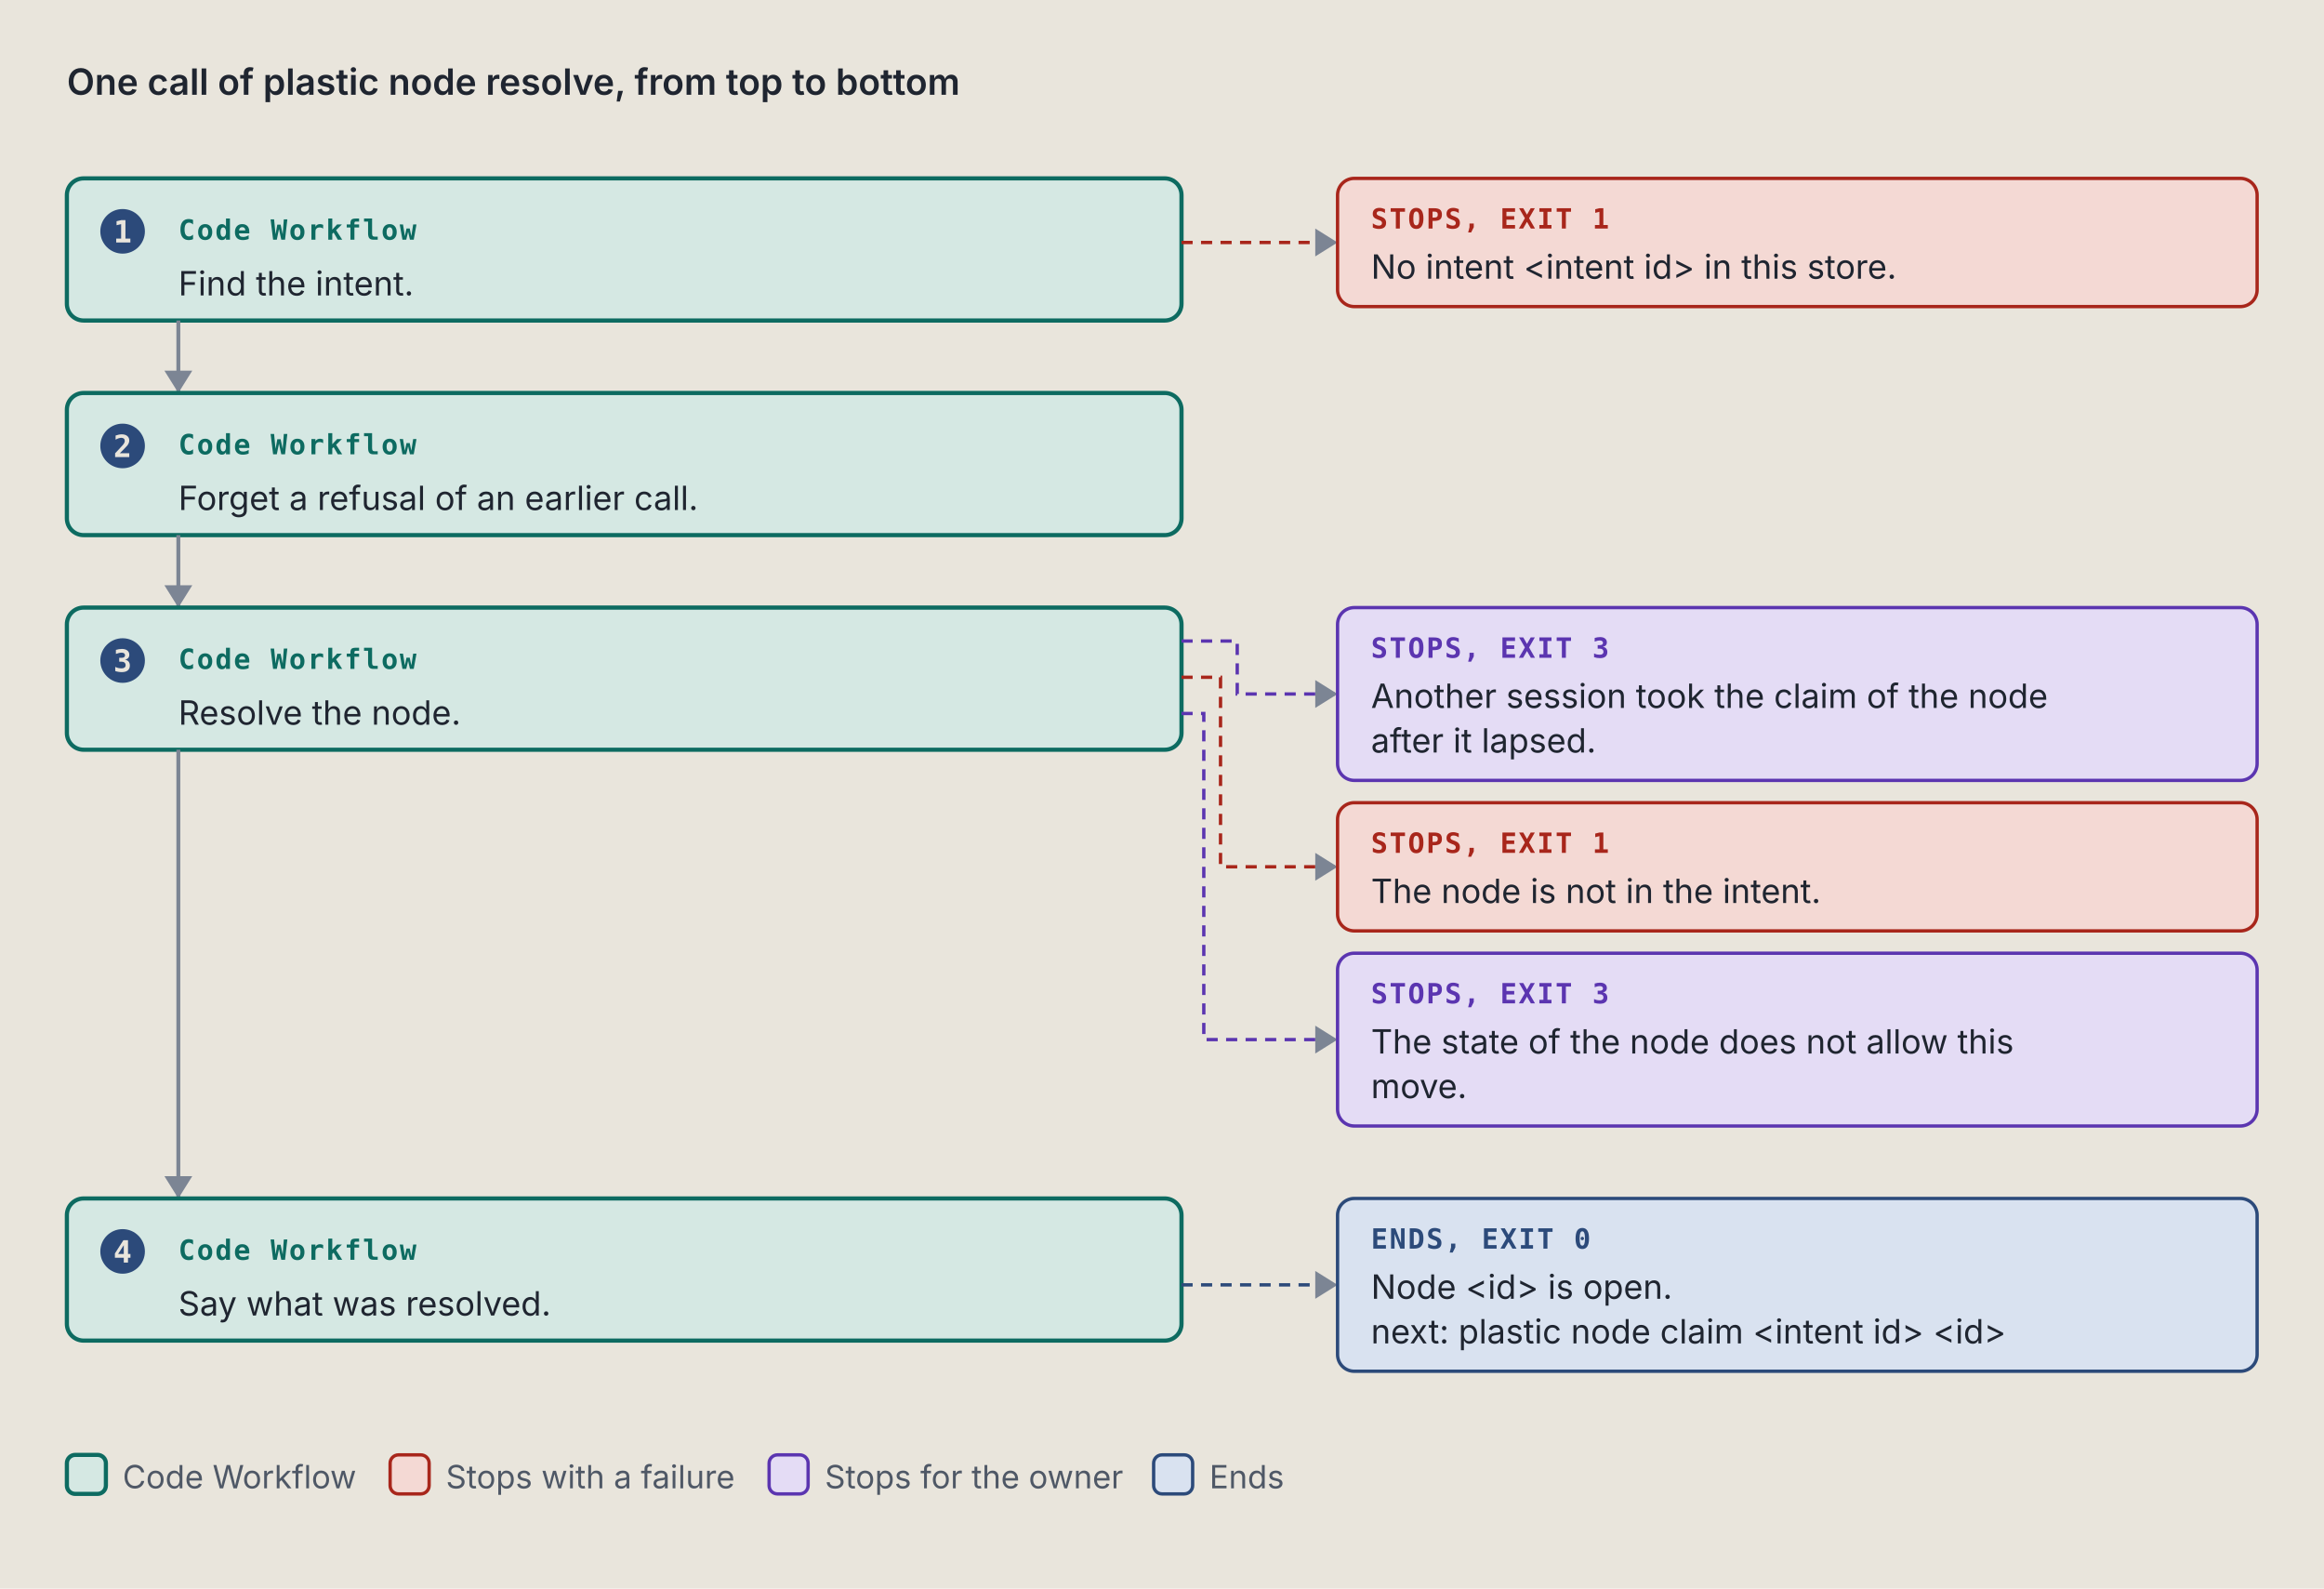
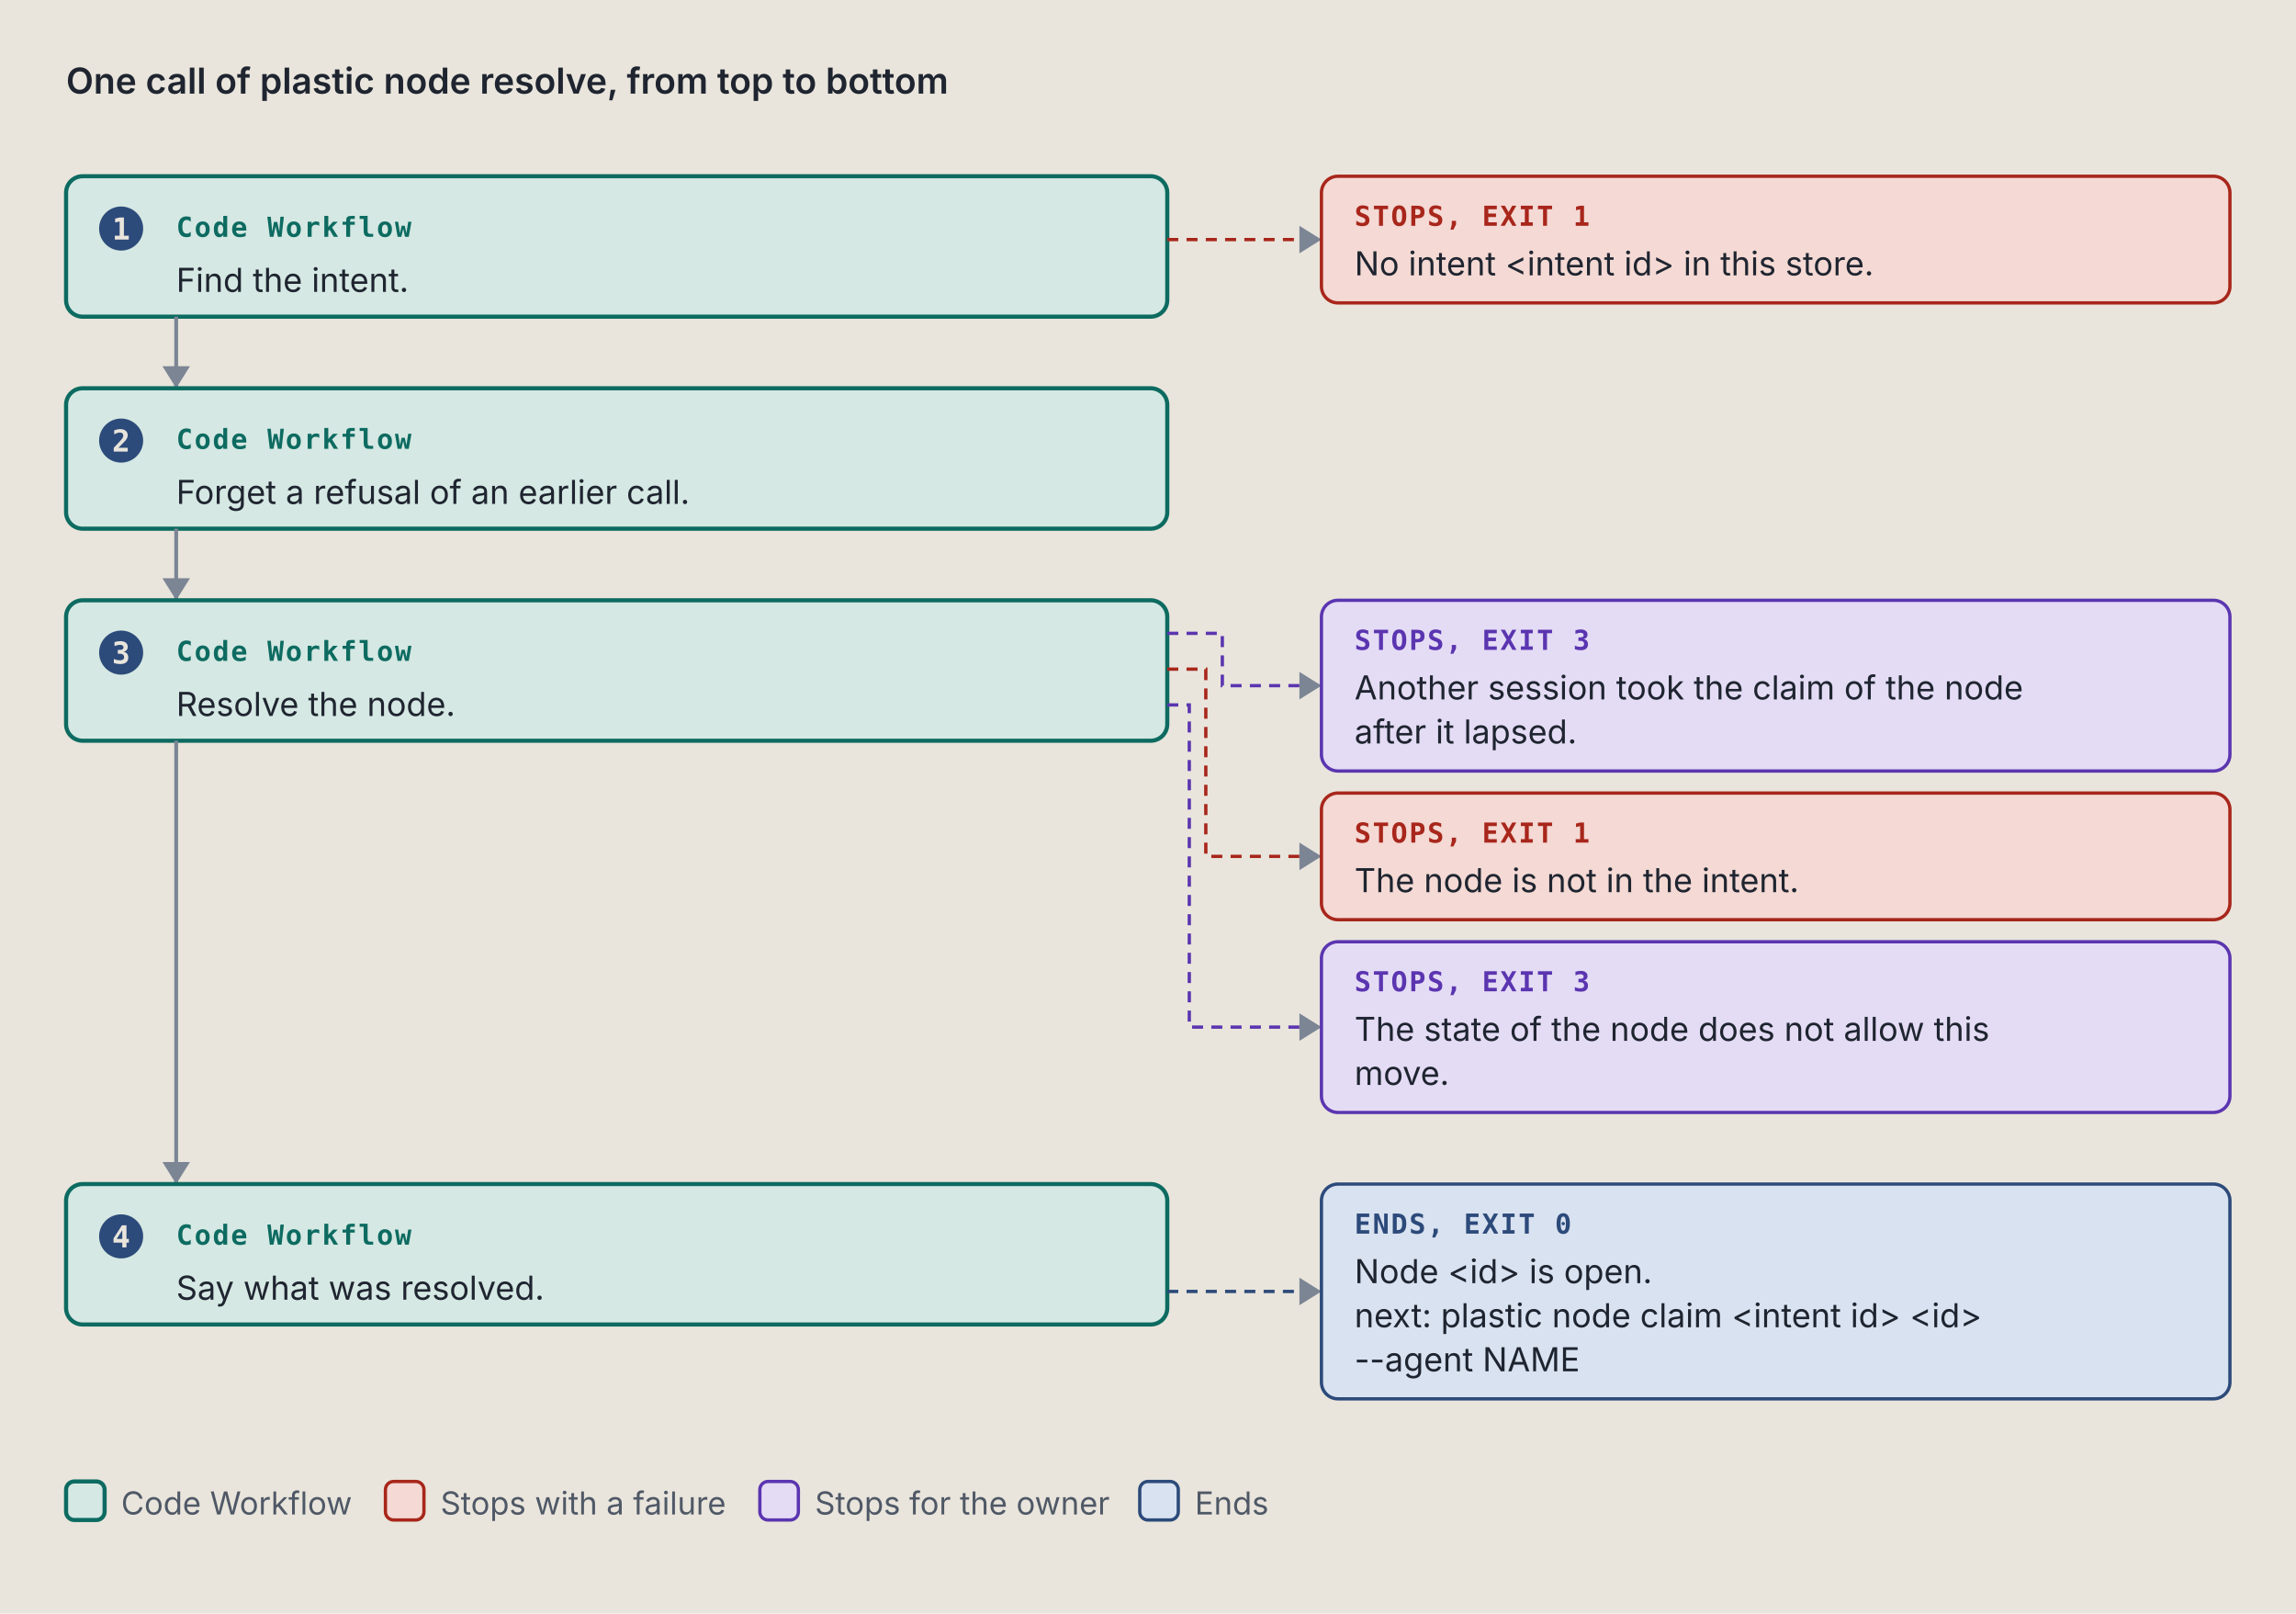
- <svg xmlns="http://www.w3.org/2000/svg" viewBox="0 0 834 570" width="834" height="570" role="img" xml:space="preserve">
+ <svg xmlns="http://www.w3.org/2000/svg" viewBox="0 0 834 586" width="834" height="586" role="img" xml:space="preserve">
  <style>.ground { fill: #e9e5dc; }
.card { fill: #f4f1ea; stroke: #7c8594; stroke-width: 1; }
.lane-code { fill: #d5e8e3; stroke: #0d6b61; stroke-width: 1.5; }
.lane-agent { fill: #f1e2c7; stroke: #9a5508; stroke-width: 1.5; }
.stop-refusal { fill: #e4dcf5; stroke: #5b35b0; stroke-width: 1.2; }
.stop-failure { fill: #f4d9d4; stroke: #a8261b; stroke-width: 1.2; }
.end { fill: #d9e2f0; stroke: #2c4a7a; stroke-width: 1.2; }
.stop-end { fill: #d9e2f0; stroke: #2c4a7a; stroke-width: 1.2; }
.stop-handoff { fill: #f1e2c7; stroke: #9a5508; stroke-width: 1.2; stroke-dasharray: 5 3; }
.wire-handoff { fill: none; stroke: #9a5508; stroke-width: 1.2; stroke-dasharray: 4 3; }
.wire-end { fill: none; stroke: #2c4a7a; stroke-width: 1.2; stroke-dasharray: 4 3; }
.tag-handoff { fill: #9a5508; }
.k { fill: #4f5866; font: 11.5px "IBM Plex Sans", system-ui, -apple-system, "Segoe UI", sans-serif; }
.way { fill: #1f2530; font: italic 12.5px "IBM Plex Sans", system-ui, -apple-system, "Segoe UI", sans-serif; }
.wire { fill: none; stroke: #7c8594; stroke-width: 1.4; }
.wire-read { fill: none; stroke: #7c8594; stroke-width: 1.4; stroke-dasharray: 5 3; }
.wire-refusal { fill: none; stroke: #5b35b0; stroke-width: 1.2; stroke-dasharray: 4 3; }
.wire-failure { fill: none; stroke: #a8261b; stroke-width: 1.2; stroke-dasharray: 4 3; }
.head { fill: #7c8594; }
.t { fill: #1f2530; font: 12px "IBM Plex Sans", system-ui, -apple-system, "Segoe UI", sans-serif; }
.tb { fill: #1f2530; font: 600 13px "IBM Plex Sans", system-ui, -apple-system, "Segoe UI", sans-serif; }
.tm { fill: #1f2530; font: 11.5px "IBM Plex Mono", ui-monospace, Menlo, Consolas, monospace; }
.tag { font: 600 10px "IBM Plex Mono", ui-monospace, Menlo, Consolas, monospace; letter-spacing: .06em; }
.tag-code { fill: #0d6b61; } .tag-agent { fill: #9a5508; } .tag-refusal { fill: #5b35b0; }
.tag-failure { fill: #a8261b; } .tag-end { fill: #2c4a7a; } .tag-muted { fill: #4f5866; }
.tm.tag-muted { font-size: 10.5px; }
.db { fill: #d9e2f0; stroke: #2c4a7a; stroke-width: 1.2; }
.codebox { fill: #f4f1ea; stroke: #7c8594; stroke-width: 1; }
.cx { fill: #1f2530; font: 12px "IBM Plex Mono", ui-monospace, Menlo, Consolas, monospace; white-space: pre; }
.cx-n { fill: #4f5866; font: 11px "IBM Plex Mono", ui-monospace, Menlo, Consolas, monospace; }
.cx-k { fill: #5b35b0; } .cx-s { fill: #9a5508; } .cx-y { fill: #0d6b61; }
.cx-w { fill: #2c4a7a; font-weight: 600; } .cx-t { fill: #a8261b; } .cx-c { fill: #4f5866; font-style: italic; }
.badge { fill: #2c4a7a; } .badge-t { fill: #e9e5dc; font: 600 11px "IBM Plex Mono", ui-monospace, Menlo, Consolas, monospace; }
.bracket { fill: none; stroke: #2c4a7a; stroke-width: 1.4; }
.term { fill: #16191e; stroke: #7c8594; stroke-width: 1; }
.term-t { fill: #e6e2d8; font: 12px "IBM Plex Mono", ui-monospace, Menlo, Consolas, monospace; }
.term-p { fill: #8fd18f; font: 12px "IBM Plex Mono", ui-monospace, Menlo, Consolas, monospace; }
.term-m { fill: #a3abb6; font: 12px "IBM Plex Mono", ui-monospace, Menlo, Consolas, monospace; }
.big { font: 700 36px "IBM Plex Mono", ui-monospace, Menlo, Consolas, monospace; }

@media (prefers-color-scheme: dark) {
.ground { fill: #171a1f; }
.card { fill: #20242b; stroke: #8a93a2; stroke-width: 1; }
.lane-code { fill: #173a36; stroke: #5cc4b4; stroke-width: 1.5; }
.lane-agent { fill: #3d2e17; stroke: #e5a95a; stroke-width: 1.5; }
.stop-refusal { fill: #2d2445; stroke: #b59cf2; stroke-width: 1.2; }
.stop-failure { fill: #45211e; stroke: #f2958a; stroke-width: 1.2; }
.end { fill: #1f2c42; stroke: #97b6e8; stroke-width: 1.2; }
.stop-end { fill: #1f2c42; stroke: #97b6e8; stroke-width: 1.2; }
.stop-handoff { fill: #3d2e17; stroke: #e5a95a; stroke-width: 1.2; stroke-dasharray: 5 3; }
.wire-handoff { fill: none; stroke: #e5a95a; stroke-width: 1.2; stroke-dasharray: 4 3; }
.wire-end { fill: none; stroke: #97b6e8; stroke-width: 1.2; stroke-dasharray: 4 3; }
.tag-handoff { fill: #e5a95a; }
.k { fill: #b3b9c3; font: 11.5px "IBM Plex Sans", system-ui, -apple-system, "Segoe UI", sans-serif; }
.way { fill: #e8e4da; font: italic 12.5px "IBM Plex Sans", system-ui, -apple-system, "Segoe UI", sans-serif; }
.wire { fill: none; stroke: #8a93a2; stroke-width: 1.4; }
.wire-read { fill: none; stroke: #8a93a2; stroke-width: 1.4; stroke-dasharray: 5 3; }
.wire-refusal { fill: none; stroke: #b59cf2; stroke-width: 1.2; stroke-dasharray: 4 3; }
.wire-failure { fill: none; stroke: #f2958a; stroke-width: 1.2; stroke-dasharray: 4 3; }
.head { fill: #8a93a2; }
.t { fill: #e8e4da; font: 12px "IBM Plex Sans", system-ui, -apple-system, "Segoe UI", sans-serif; }
.tb { fill: #e8e4da; font: 600 13px "IBM Plex Sans", system-ui, -apple-system, "Segoe UI", sans-serif; }
.tm { fill: #e8e4da; font: 11.5px "IBM Plex Mono", ui-monospace, Menlo, Consolas, monospace; }
.tag { font: 600 10px "IBM Plex Mono", ui-monospace, Menlo, Consolas, monospace; letter-spacing: .06em; }
.tag-code { fill: #5cc4b4; } .tag-agent { fill: #e5a95a; } .tag-refusal { fill: #b59cf2; }
.tag-failure { fill: #f2958a; } .tag-end { fill: #97b6e8; } .tag-muted { fill: #b3b9c3; }
.tm.tag-muted { font-size: 10.5px; }
.db { fill: #1f2c42; stroke: #97b6e8; stroke-width: 1.2; }
.codebox { fill: #20242b; stroke: #8a93a2; stroke-width: 1; }
.cx { fill: #e8e4da; font: 12px "IBM Plex Mono", ui-monospace, Menlo, Consolas, monospace; white-space: pre; }
.cx-n { fill: #b3b9c3; font: 11px "IBM Plex Mono", ui-monospace, Menlo, Consolas, monospace; }
.cx-k { fill: #b59cf2; } .cx-s { fill: #e5a95a; } .cx-y { fill: #5cc4b4; }
.cx-w { fill: #97b6e8; font-weight: 600; } .cx-t { fill: #f2958a; } .cx-c { fill: #b3b9c3; font-style: italic; }
.badge { fill: #97b6e8; } .badge-t { fill: #171a1f; font: 600 11px "IBM Plex Mono", ui-monospace, Menlo, Consolas, monospace; }
.bracket { fill: none; stroke: #97b6e8; stroke-width: 1.4; }
.term { fill: #16191e; stroke: #8a93a2; stroke-width: 1; }
.term-t { fill: #e6e2d8; font: 12px "IBM Plex Mono", ui-monospace, Menlo, Consolas, monospace; }
.term-p { fill: #8fd18f; font: 12px "IBM Plex Mono", ui-monospace, Menlo, Consolas, monospace; }
.term-m { fill: #a3abb6; font: 12px "IBM Plex Mono", ui-monospace, Menlo, Consolas, monospace; }
.big { font: 700 36px "IBM Plex Mono", ui-monospace, Menlo, Consolas, monospace; }
}</style>
  <rect width="100%" height="100%" class="ground" />
  <text x="24" y="34" class="tb" text-anchor="start">One call of plastic node resolve, from top to bottom</text>
  <rect x="24" y="64" width="400" height="51" rx="6" class="lane-code" />
  <circle cx="44" cy="83" r="8" class="badge" />
  <text x="44" y="87" class="badge-t" text-anchor="middle">1</text>
  <text x="64" y="86" class="tag tag-code" text-anchor="start">Code Workflow</text>
  <text x="64" y="106" class="t" text-anchor="start">Find the intent.</text>
  <path d="M 424 87 L 480 87" class="wire-failure" />
  <path d="M 472 82 L 480 87 L 472 92 Z" class="head" />
  <rect x="480" y="64" width="330" height="46" rx="6" class="stop-failure" />
  <text x="492" y="82" class="tag tag-failure" text-anchor="start">STOPS, EXIT 1</text>
  <text x="492" y="100" class="t" text-anchor="start">No intent &lt;intent id&gt; in this store.</text>
  <path d="M 64 115 L 64 141" class="wire" />
  <path d="M 59 133 L 64 141 L 69 133 Z" class="head" />
  <rect x="24" y="141" width="400" height="51" rx="6" class="lane-code" />
  <circle cx="44" cy="160" r="8" class="badge" />
  <text x="44" y="164" class="badge-t" text-anchor="middle">2</text>
  <text x="64" y="163" class="tag tag-code" text-anchor="start">Code Workflow</text>
  <text x="64" y="183" class="t" text-anchor="start">Forget a refusal of an earlier call.</text>
  <path d="M 64 192 L 64 218" class="wire" />
  <path d="M 59 210 L 64 218 L 69 210 Z" class="head" />
  <rect x="24" y="218" width="400" height="51" rx="6" class="lane-code" />
  <circle cx="44" cy="237" r="8" class="badge" />
  <text x="44" y="241" class="badge-t" text-anchor="middle">3</text>
  <text x="64" y="240" class="tag tag-code" text-anchor="start">Code Workflow</text>
  <text x="64" y="260" class="t" text-anchor="start">Resolve the node.</text>
  <path d="M 424 230 L 444 230 L 444 249 L 480 249" class="wire-refusal" />
  <path d="M 472 244 L 480 249 L 472 254 Z" class="head" />
  <rect x="480" y="218" width="330" height="62" rx="6" class="stop-refusal" />
  <text x="492" y="236" class="tag tag-refusal" text-anchor="start">STOPS, EXIT 3</text>
  <text x="492" y="254" class="t" text-anchor="start">Another session took the claim of the node</text>
  <text x="492" y="270" class="t" text-anchor="start">after it lapsed.</text>
  <path d="M 424 243 L 438 243 L 438 311 L 480 311" class="wire-failure" />
  <path d="M 472 306 L 480 311 L 472 316 Z" class="head" />
  <rect x="480" y="288" width="330" height="46" rx="6" class="stop-failure" />
  <text x="492" y="306" class="tag tag-failure" text-anchor="start">STOPS, EXIT 1</text>
  <text x="492" y="324" class="t" text-anchor="start">The node is not in the intent.</text>
  <path d="M 424 256 L 432 256 L 432 373 L 480 373" class="wire-refusal" />
  <path d="M 472 368 L 480 373 L 472 378 Z" class="head" />
  <rect x="480" y="342" width="330" height="62" rx="6" class="stop-refusal" />
  <text x="492" y="360" class="tag tag-refusal" text-anchor="start">STOPS, EXIT 3</text>
  <text x="492" y="378" class="t" text-anchor="start">The state of the node does not allow this</text>
  <text x="492" y="394" class="t" text-anchor="start">move.</text>
  <path d="M 64 269 L 64 430" class="wire" />
  <path d="M 59 422 L 64 430 L 69 422 Z" class="head" />
  <rect x="24" y="430" width="400" height="51" rx="6" class="lane-code" />
  <circle cx="44" cy="449" r="8" class="badge" />
  <text x="44" y="453" class="badge-t" text-anchor="middle">4</text>
  <text x="64" y="452" class="tag tag-code" text-anchor="start">Code Workflow</text>
  <text x="64" y="472" class="t" text-anchor="start">Say what was resolved.</text>
-   <path d="M 424 461 L 480 461" class="wire-end" />
-   <path d="M 472 456 L 480 461 L 472 466 Z" class="head" />
-   <rect x="480" y="430" width="330" height="62" rx="6" class="stop-end" />
+   <path d="M 424 469 L 480 469" class="wire-end" />
+   <path d="M 472 464 L 480 469 L 472 474 Z" class="head" />
+   <rect x="480" y="430" width="330" height="78" rx="6" class="stop-end" />
  <text x="492" y="448" class="tag tag-end" text-anchor="start">ENDS, EXIT 0</text>
  <text x="492" y="466" class="t" text-anchor="start">Node &lt;id&gt; is open.</text>
  <text x="492" y="482" class="t" text-anchor="start">next: plastic node claim &lt;intent id&gt; &lt;id&gt;</text>
-   <rect x="24" y="522" width="14" height="14" rx="3" class="lane-code" />
-   <text x="44" y="534" class="k" text-anchor="start">Code Workflow</text>
-   <rect x="140" y="522" width="14" height="14" rx="3" class="stop-failure" />
-   <text x="160" y="534" class="k" text-anchor="start">Stops with a failure</text>
-   <rect x="276" y="522" width="14" height="14" rx="3" class="stop-refusal" />
-   <text x="296" y="534" class="k" text-anchor="start">Stops for the owner</text>
-   <rect x="414" y="522" width="14" height="14" rx="3" class="stop-end" />
-   <text x="434" y="534" class="k" text-anchor="start">Ends</text>
+   <text x="492" y="498" class="t" text-anchor="start">--agent NAME</text>
+   <rect x="24" y="538" width="14" height="14" rx="3" class="lane-code" />
+   <text x="44" y="550" class="k" text-anchor="start">Code Workflow</text>
+   <rect x="140" y="538" width="14" height="14" rx="3" class="stop-failure" />
+   <text x="160" y="550" class="k" text-anchor="start">Stops with a failure</text>
+   <rect x="276" y="538" width="14" height="14" rx="3" class="stop-refusal" />
+   <text x="296" y="550" class="k" text-anchor="start">Stops for the owner</text>
+   <rect x="414" y="538" width="14" height="14" rx="3" class="stop-end" />
+   <text x="434" y="550" class="k" text-anchor="start">Ends</text>
</svg>
